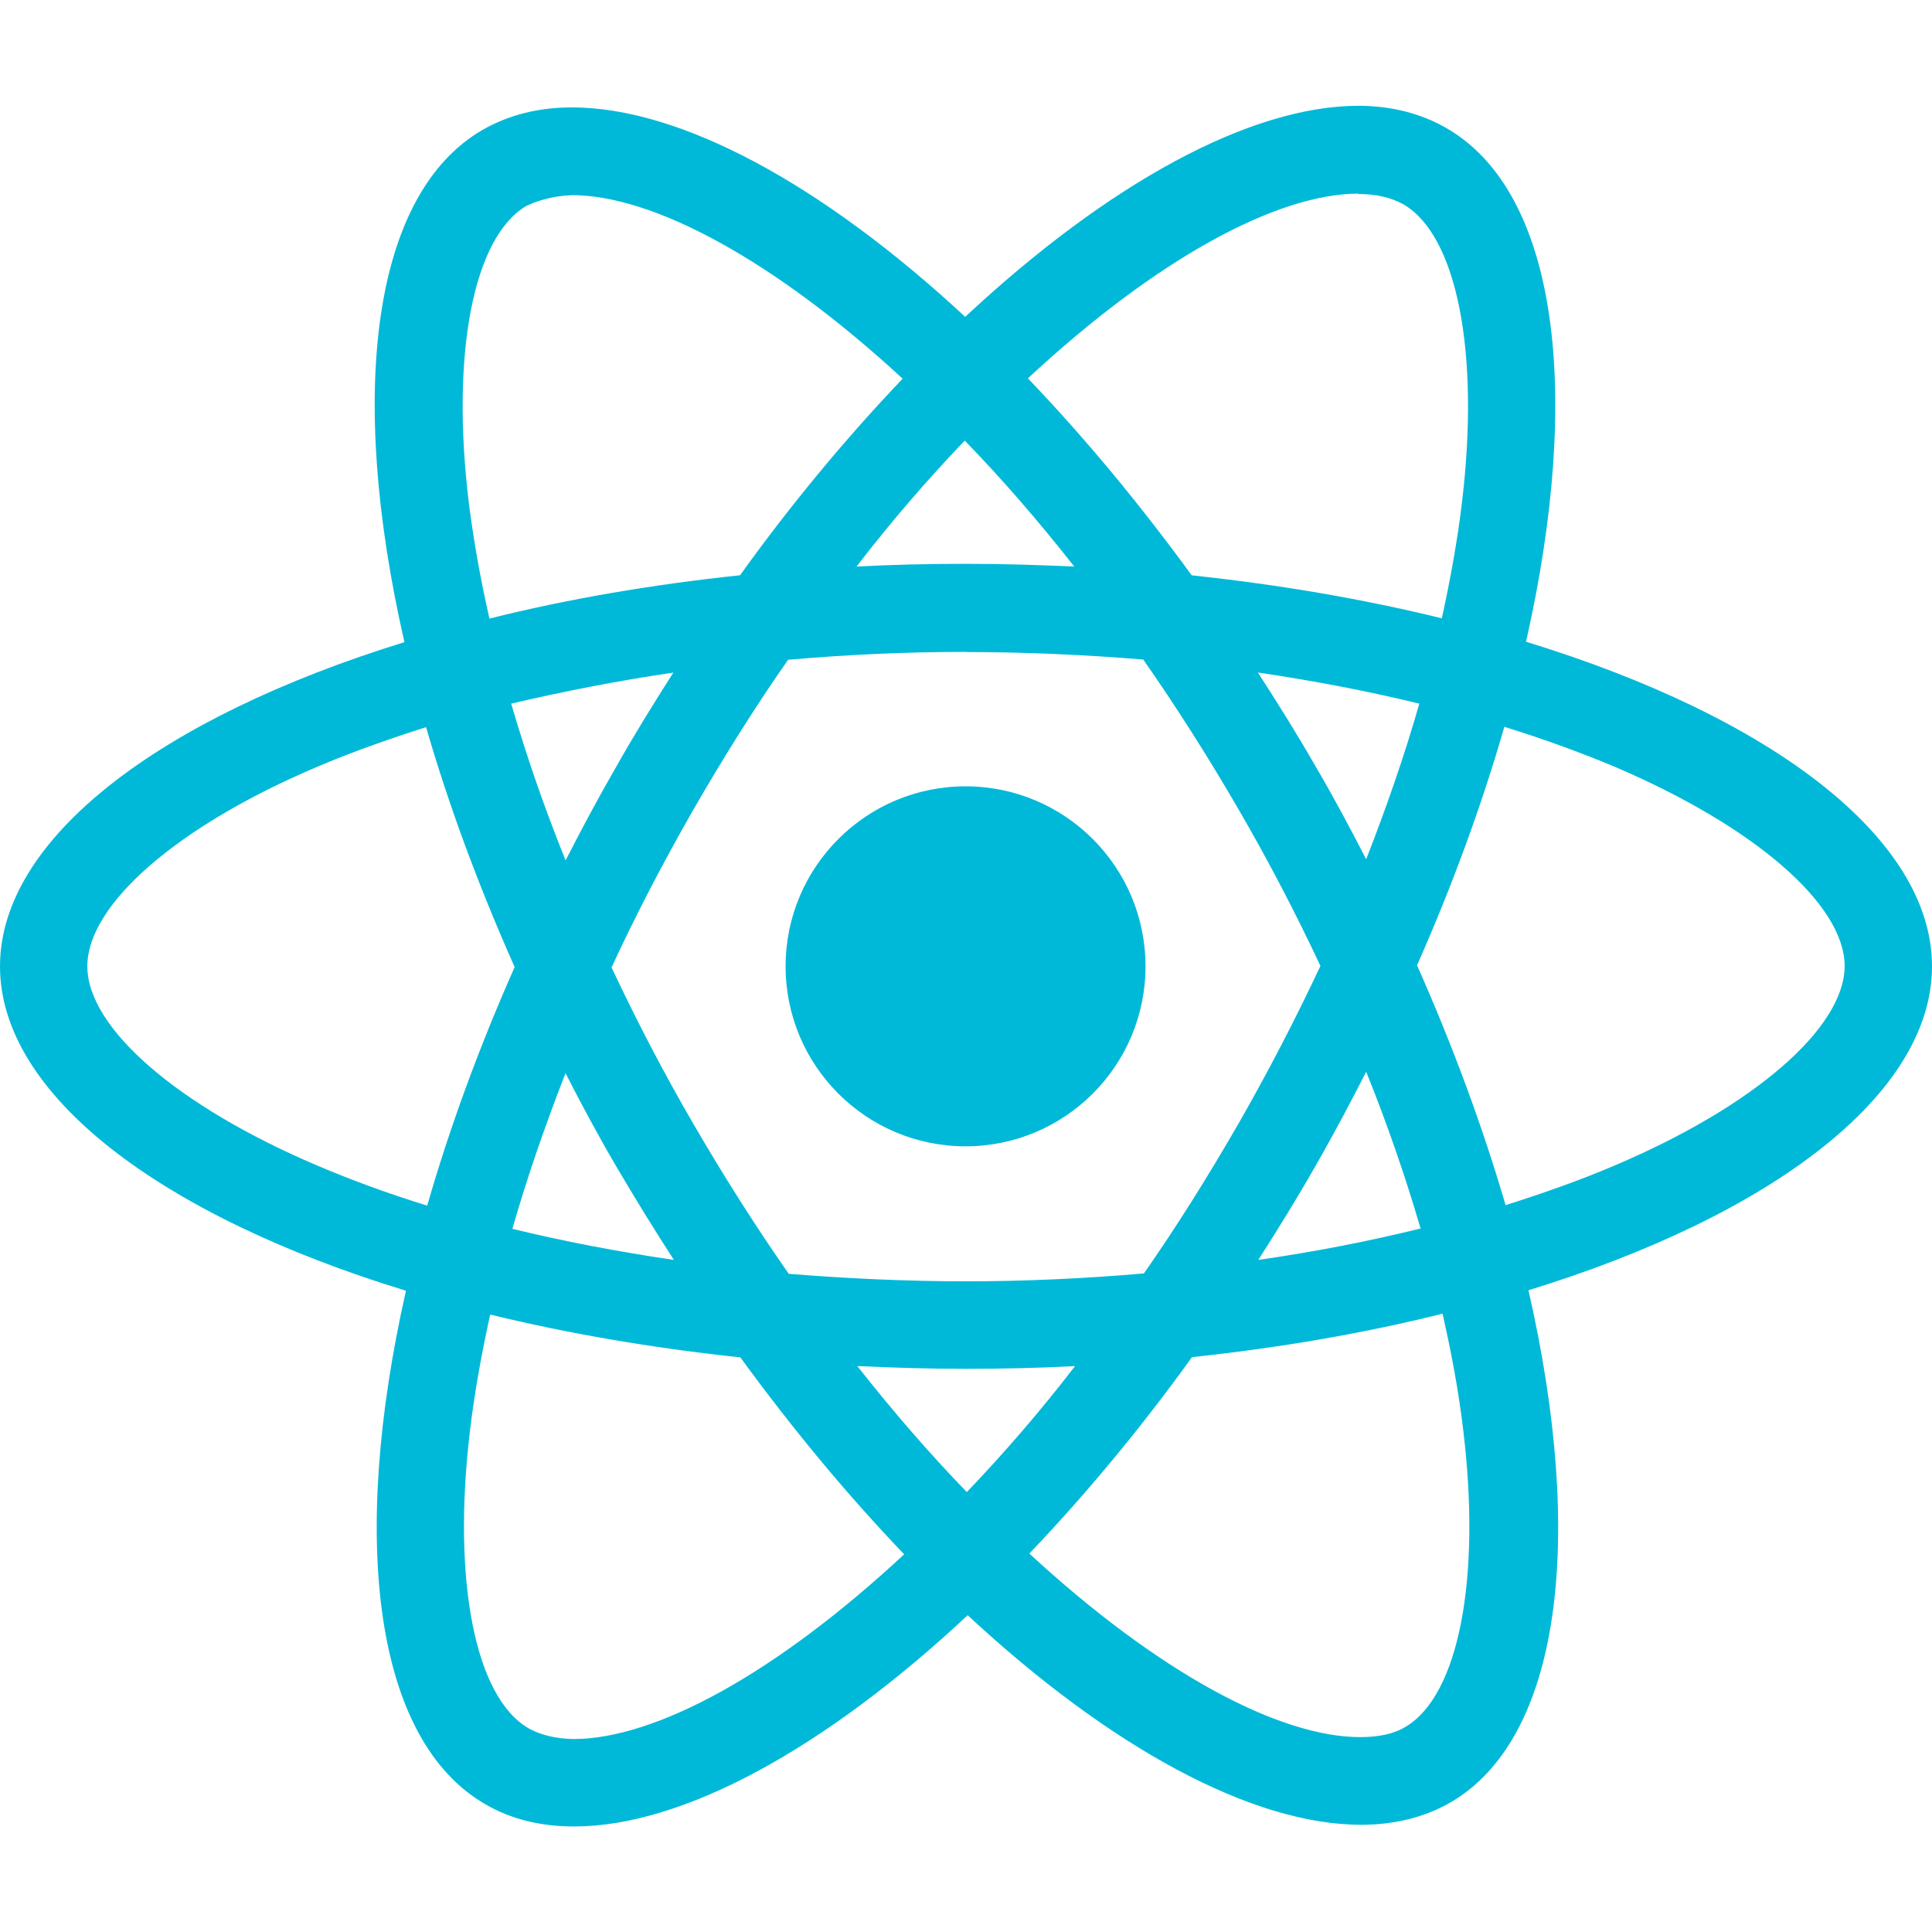
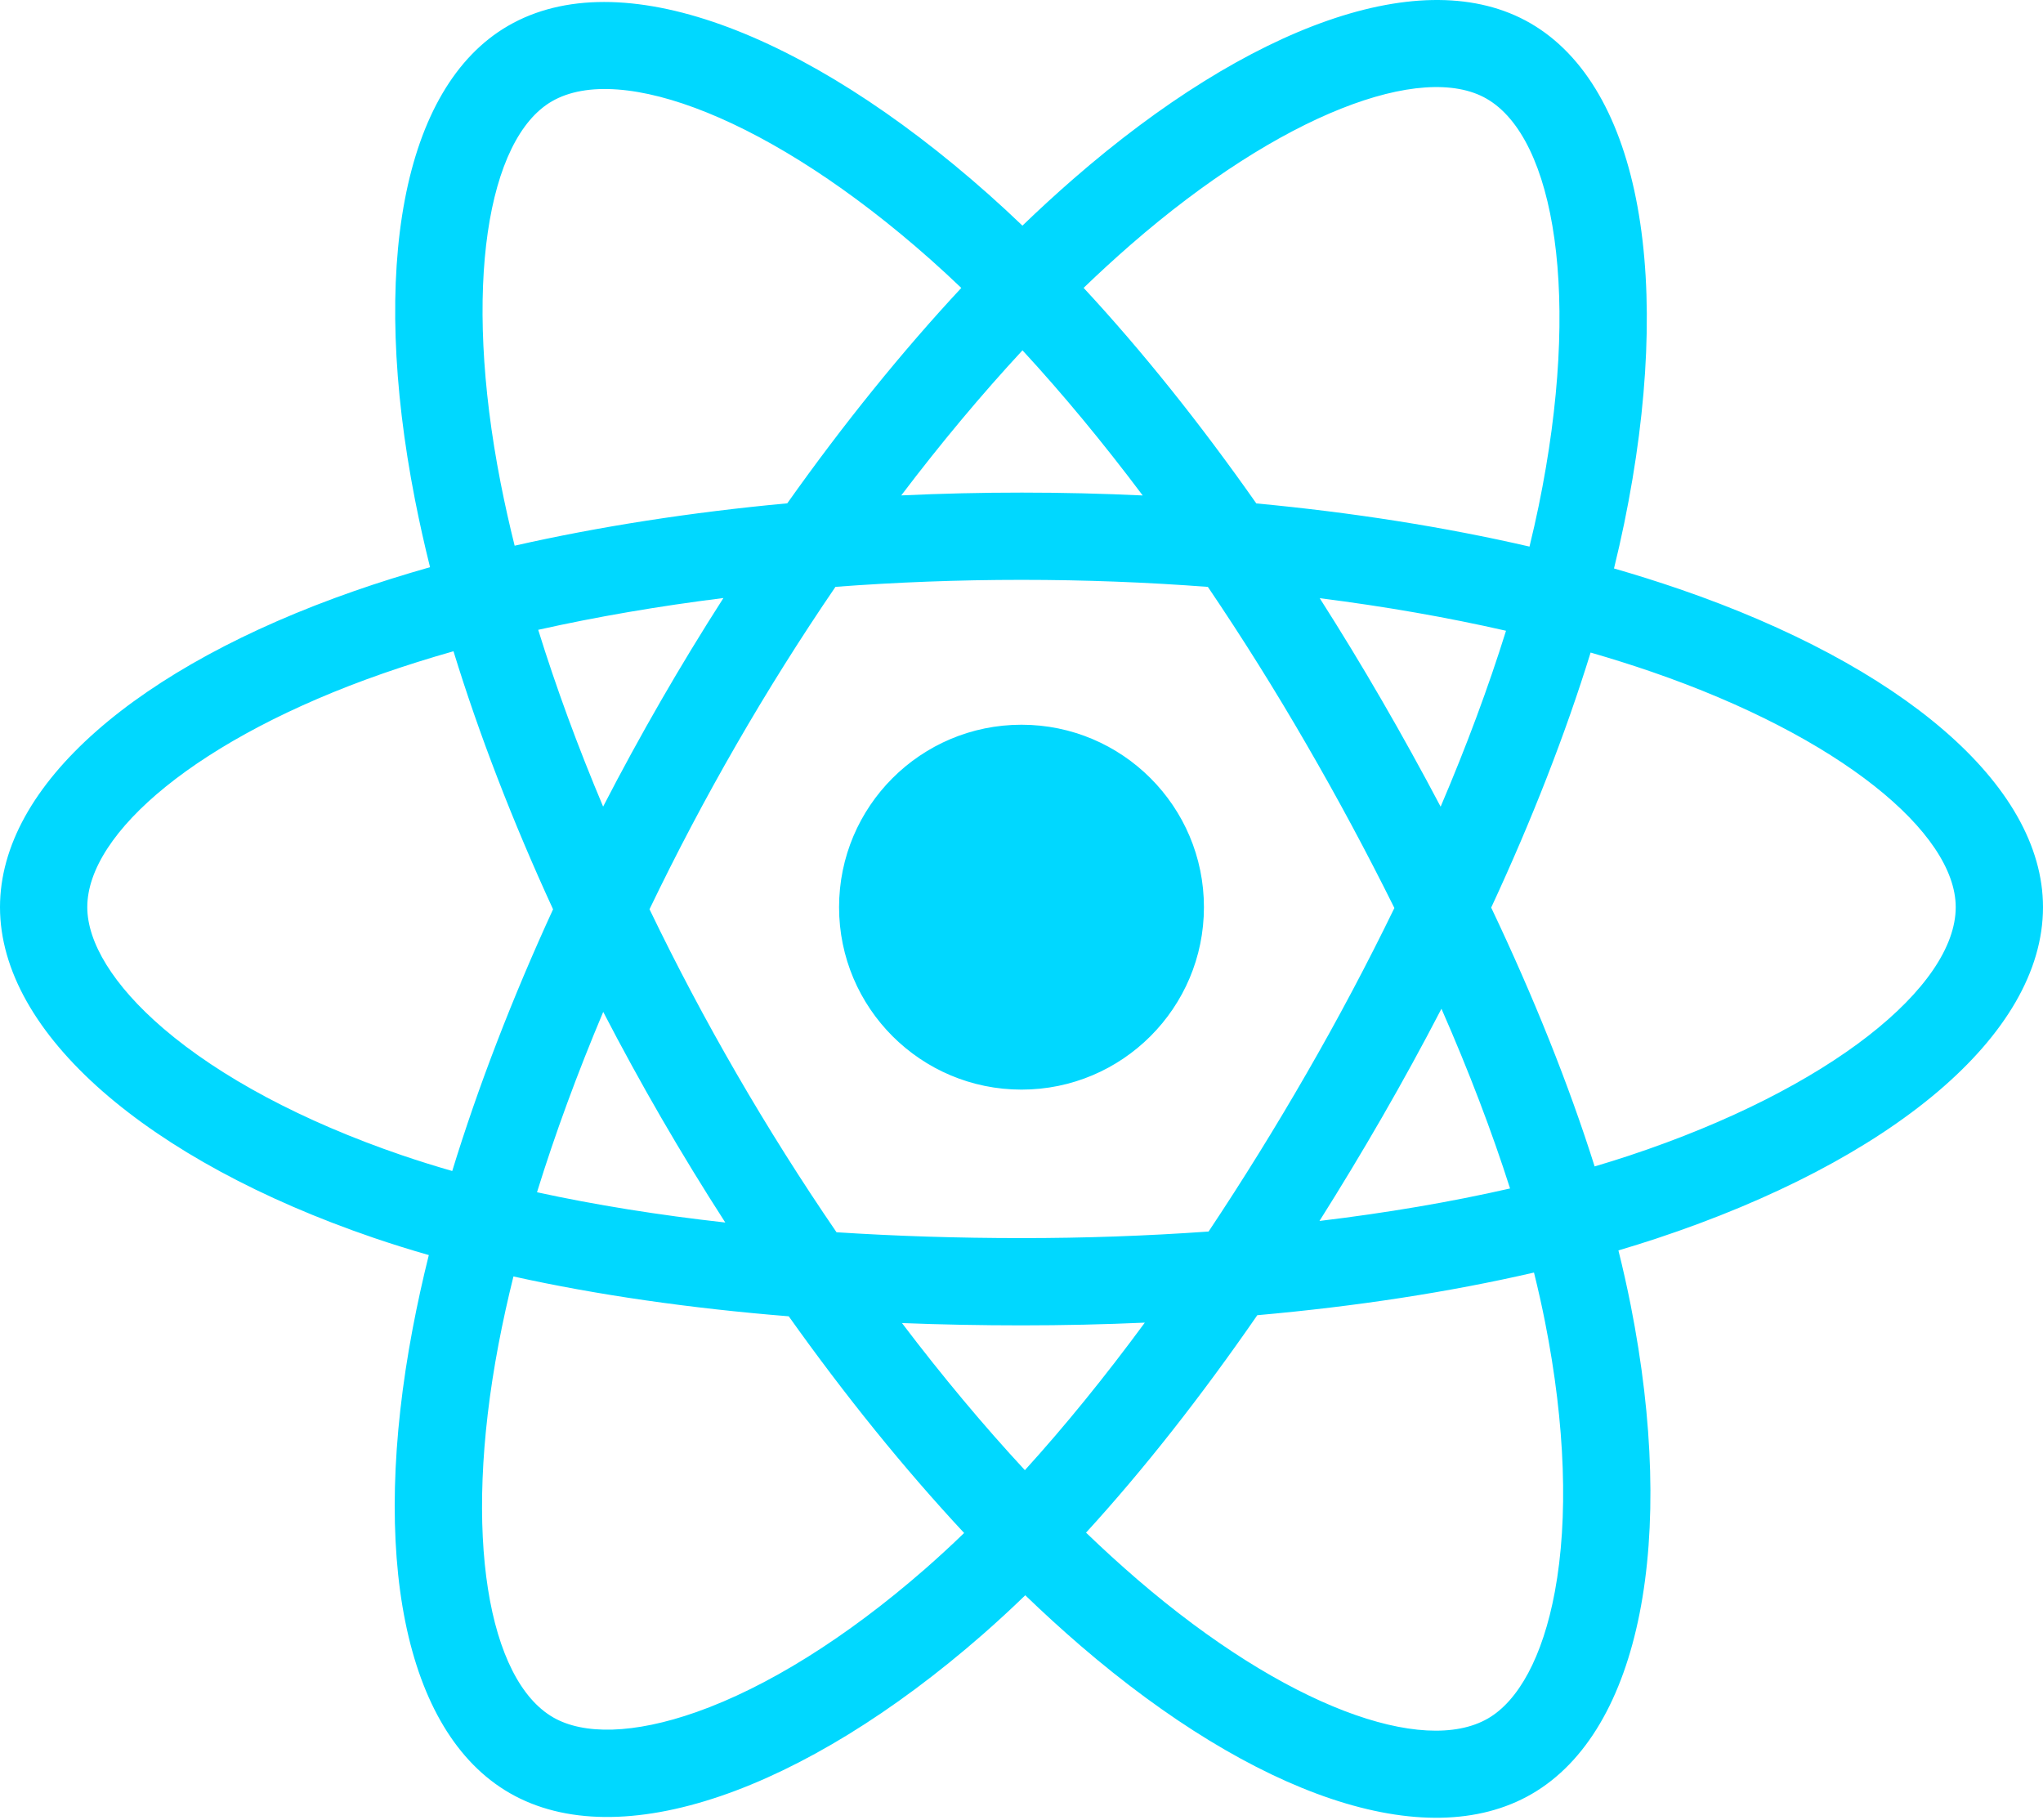
- <svg xmlns="http://www.w3.org/2000/svg" fill="#00B9D8" role="img" viewBox="0 0 24 24">
-   <path d="M14.23 12.004a2.236 2.236 0 0 1-2.235 2.236 2.236 2.236 0 0 1-2.236-2.236 2.236 2.236 0 0 1 2.235-2.236 2.236 2.236 0 0 1 2.236 2.236zm2.648-10.69c-1.346 0-3.107.96-4.888 2.622-1.78-1.653-3.542-2.602-4.887-2.602-.41 0-.783.093-1.106.278-1.375.793-1.683 3.264-.973 6.365C1.98 8.917 0 10.42 0 12.004c0 1.59 1.99 3.097 5.043 4.03-.704 3.113-.39 5.588.988 6.38.32.187.69.275 1.102.275 1.345 0 3.107-.96 4.888-2.624 1.78 1.654 3.542 2.603 4.887 2.603.41 0 .783-.09 1.106-.275 1.374-.792 1.683-3.263.973-6.365C22.02 15.096 24 13.59 24 12.004c0-1.59-1.99-3.097-5.043-4.032.704-3.11.39-5.587-.988-6.38-.318-.184-.688-.277-1.092-.278zm-.005 1.09v.006c.225 0 .406.044.558.127.666.382.955 1.835.73 3.704-.054.46-.142.945-.25 1.44-.96-.236-2.006-.417-3.107-.534-.66-.905-1.345-1.727-2.035-2.447 1.592-1.48 3.087-2.292 4.105-2.295zm-9.77.02c1.012 0 2.514.808 4.11 2.28-.686.72-1.37 1.537-2.02 2.442-1.107.117-2.154.298-3.113.538-.112-.49-.195-.964-.254-1.42-.23-1.868.054-3.32.714-3.707.19-.09.4-.127.563-.132zm4.882 3.05c.455.468.91.992 1.36 1.564-.44-.02-.89-.034-1.345-.034-.46 0-.915.01-1.36.034.44-.572.895-1.096 1.345-1.565zM12 8.1c.74 0 1.477.034 2.202.093.406.582.802 1.203 1.183 1.86.372.64.71 1.29 1.018 1.946-.308.655-.646 1.31-1.013 1.95-.38.66-.773 1.288-1.18 1.87-.728.063-1.466.098-2.21.098-.74 0-1.477-.035-2.202-.093-.406-.582-.802-1.204-1.183-1.86-.372-.64-.71-1.29-1.018-1.946.303-.657.646-1.313 1.013-1.954.38-.66.773-1.286 1.18-1.868.728-.064 1.466-.098 2.21-.098zm-3.635.254c-.24.377-.48.763-.704 1.16-.225.39-.435.782-.635 1.174-.265-.656-.49-1.31-.676-1.947.64-.15 1.315-.283 2.015-.386zm7.26 0c.695.103 1.365.23 2.006.387-.18.632-.405 1.282-.66 1.933-.2-.39-.41-.783-.64-1.174-.225-.392-.465-.774-.705-1.146zm3.063.675c.484.15.944.317 1.375.498 1.732.74 2.852 1.708 2.852 2.476-.005.768-1.125 1.74-2.857 2.475-.42.18-.88.342-1.355.493-.28-.958-.646-1.956-1.1-2.98.45-1.017.81-2.01 1.085-2.964zm-13.395.004c.278.96.645 1.957 1.1 2.98-.45 1.017-.812 2.01-1.086 2.964-.484-.15-.944-.318-1.37-.5-1.732-.737-2.852-1.706-2.852-2.474 0-.768 1.12-1.742 2.852-2.476.42-.18.88-.342 1.356-.494zm11.678 4.28c.265.657.49 1.312.676 1.948-.64.157-1.316.29-2.016.39.24-.375.48-.762.705-1.158.225-.39.435-.788.636-1.18zm-9.945.02c.2.392.41.783.64 1.175.23.39.465.772.705 1.143-.695-.102-1.365-.23-2.006-.386.18-.63.406-1.282.66-1.933zM17.92 16.32c.112.493.2.968.254 1.423.23 1.868-.054 3.32-.714 3.708-.147.09-.338.128-.563.128-1.012 0-2.514-.807-4.11-2.28.686-.72 1.37-1.536 2.02-2.44 1.107-.118 2.154-.3 3.113-.54zm-11.83.01c.96.234 2.006.415 3.107.532.66.905 1.345 1.727 2.035 2.446-1.595 1.483-3.092 2.295-4.11 2.295-.22-.005-.406-.05-.553-.132-.666-.38-.955-1.834-.73-3.703.054-.46.142-.944.25-1.438zm4.56.64c.44.02.89.034 1.345.034.46 0 .915-.01 1.36-.034-.44.572-.895 1.095-1.345 1.565-.455-.47-.91-.993-1.36-1.565z" />
+ <svg xmlns="http://www.w3.org/2000/svg" width="256" height="228" viewBox="0 0 256 228" color="#00B9D8">
+   <path fill="#00d8ff" d="M210.483 73.824a172 172 0 0 0-8.24-2.597c.465-1.9.893-3.777 1.273-5.621c6.238-30.281 2.16-54.676-11.769-62.708c-13.355-7.7-35.196.329-57.254 19.526a171 171 0 0 0-6.375 5.848a156 156 0 0 0-4.241-3.917C100.759 3.829 77.587-4.822 63.673 3.233C50.33 10.957 46.379 33.89 51.995 62.588a171 171 0 0 0 1.892 8.48c-3.28.932-6.445 1.924-9.474 2.98C17.309 83.498 0 98.307 0 113.668c0 15.865 18.582 31.778 46.812 41.427a146 146 0 0 0 6.921 2.165a168 168 0 0 0-2.01 9.138c-5.354 28.2-1.173 50.591 12.134 58.266c13.744 7.926 36.812-.22 59.273-19.855a146 146 0 0 0 5.342-4.923a168 168 0 0 0 6.92 6.314c21.758 18.722 43.246 26.282 56.54 18.586c13.731-7.949 18.194-32.003 12.4-61.268a145 145 0 0 0-1.535-6.842c1.62-.48 3.21-.974 4.76-1.488c29.348-9.723 48.443-25.443 48.443-41.52c0-15.417-17.868-30.326-45.517-39.844m-6.365 70.984q-2.102.694-4.3 1.345c-3.24-10.257-7.612-21.163-12.963-32.432c5.106-11 9.31-21.767 12.459-31.957c2.619.758 5.16 1.557 7.61 2.4c23.69 8.156 38.14 20.213 38.14 29.504c0 9.896-15.606 22.743-40.946 31.14m-10.514 20.834c2.562 12.94 2.927 24.64 1.23 33.787c-1.524 8.219-4.59 13.698-8.382 15.893c-8.067 4.67-25.32-1.4-43.927-17.412a157 157 0 0 1-6.437-5.87c7.214-7.889 14.423-17.06 21.459-27.246c12.376-1.098 24.068-2.894 34.671-5.345q.785 3.162 1.386 6.193M87.276 214.515c-7.882 2.783-14.16 2.863-17.955.675c-8.075-4.657-11.432-22.636-6.853-46.752a157 157 0 0 1 1.869-8.499c10.486 2.32 22.093 3.988 34.498 4.994c7.084 9.967 14.501 19.128 21.976 27.15a135 135 0 0 1-4.877 4.492c-9.933 8.682-19.886 14.842-28.658 17.94M50.35 144.747c-12.483-4.267-22.792-9.812-29.858-15.863c-6.35-5.437-9.555-10.836-9.555-15.216c0-9.322 13.897-21.212 37.076-29.293c2.813-.98 5.757-1.905 8.812-2.773c3.204 10.42 7.406 21.315 12.477 32.332c-5.137 11.18-9.399 22.249-12.634 32.792a135 135 0 0 1-6.318-1.979m12.378-84.26c-4.811-24.587-1.616-43.134 6.425-47.789c8.564-4.958 27.502 2.111 47.463 19.835a144 144 0 0 1 3.841 3.545c-7.438 7.987-14.787 17.08-21.808 26.988c-12.04 1.116-23.565 2.908-34.161 5.309a160 160 0 0 1-1.76-7.887m110.427 27.268a348 348 0 0 0-7.785-12.803c8.168 1.033 15.994 2.404 23.343 4.08c-2.206 7.072-4.956 14.465-8.193 22.045a381 381 0 0 0-7.365-13.322m-45.032-43.861c5.044 5.465 10.096 11.566 15.065 18.186a322 322 0 0 0-30.257-.006c4.974-6.559 10.069-12.652 15.192-18.18M82.802 87.83a323 323 0 0 0-7.227 13.238c-3.184-7.553-5.909-14.98-8.134-22.152c7.304-1.634 15.093-2.97 23.209-3.984a322 322 0 0 0-7.848 12.897m8.081 65.352c-8.385-.936-16.291-2.203-23.593-3.793c2.26-7.3 5.045-14.885 8.298-22.6a321 321 0 0 0 7.257 13.246c2.594 4.48 5.28 8.868 8.038 13.147m37.542 31.03c-5.184-5.592-10.354-11.779-15.403-18.433c4.902.192 9.899.29 14.978.29c5.218 0 10.376-.117 15.453-.343c-4.985 6.774-10.018 12.97-15.028 18.486m52.198-57.817c3.422 7.8 6.306 15.345 8.596 22.52c-7.422 1.694-15.436 3.058-23.88 4.071a382 382 0 0 0 7.859-13.026a347 347 0 0 0 7.425-13.565m-16.898 8.101a359 359 0 0 1-12.281 19.815a329 329 0 0 1-23.444.823c-7.967 0-15.716-.248-23.178-.732a310 310 0 0 1-12.513-19.846h.001a307 307 0 0 1-10.923-20.627a310 310 0 0 1 10.89-20.637l-.001.001a307 307 0 0 1 12.413-19.761c7.613-.576 15.42-.876 23.31-.876H128c7.926 0 15.743.303 23.354.883a329 329 0 0 1 12.335 19.695a359 359 0 0 1 11.036 20.54a330 330 0 0 1-11 20.722m22.56-122.124c8.572 4.944 11.906 24.881 6.52 51.026q-.518 2.504-1.15 5.09c-10.622-2.452-22.155-4.275-34.23-5.408c-7.034-10.017-14.323-19.124-21.64-27.008a161 161 0 0 1 5.888-5.4c18.9-16.447 36.564-22.941 44.612-18.3M128 90.808c12.625 0 22.86 10.235 22.86 22.86s-10.235 22.86-22.86 22.86s-22.86-10.235-22.86-22.86s10.235-22.86 22.86-22.86" />
</svg>
